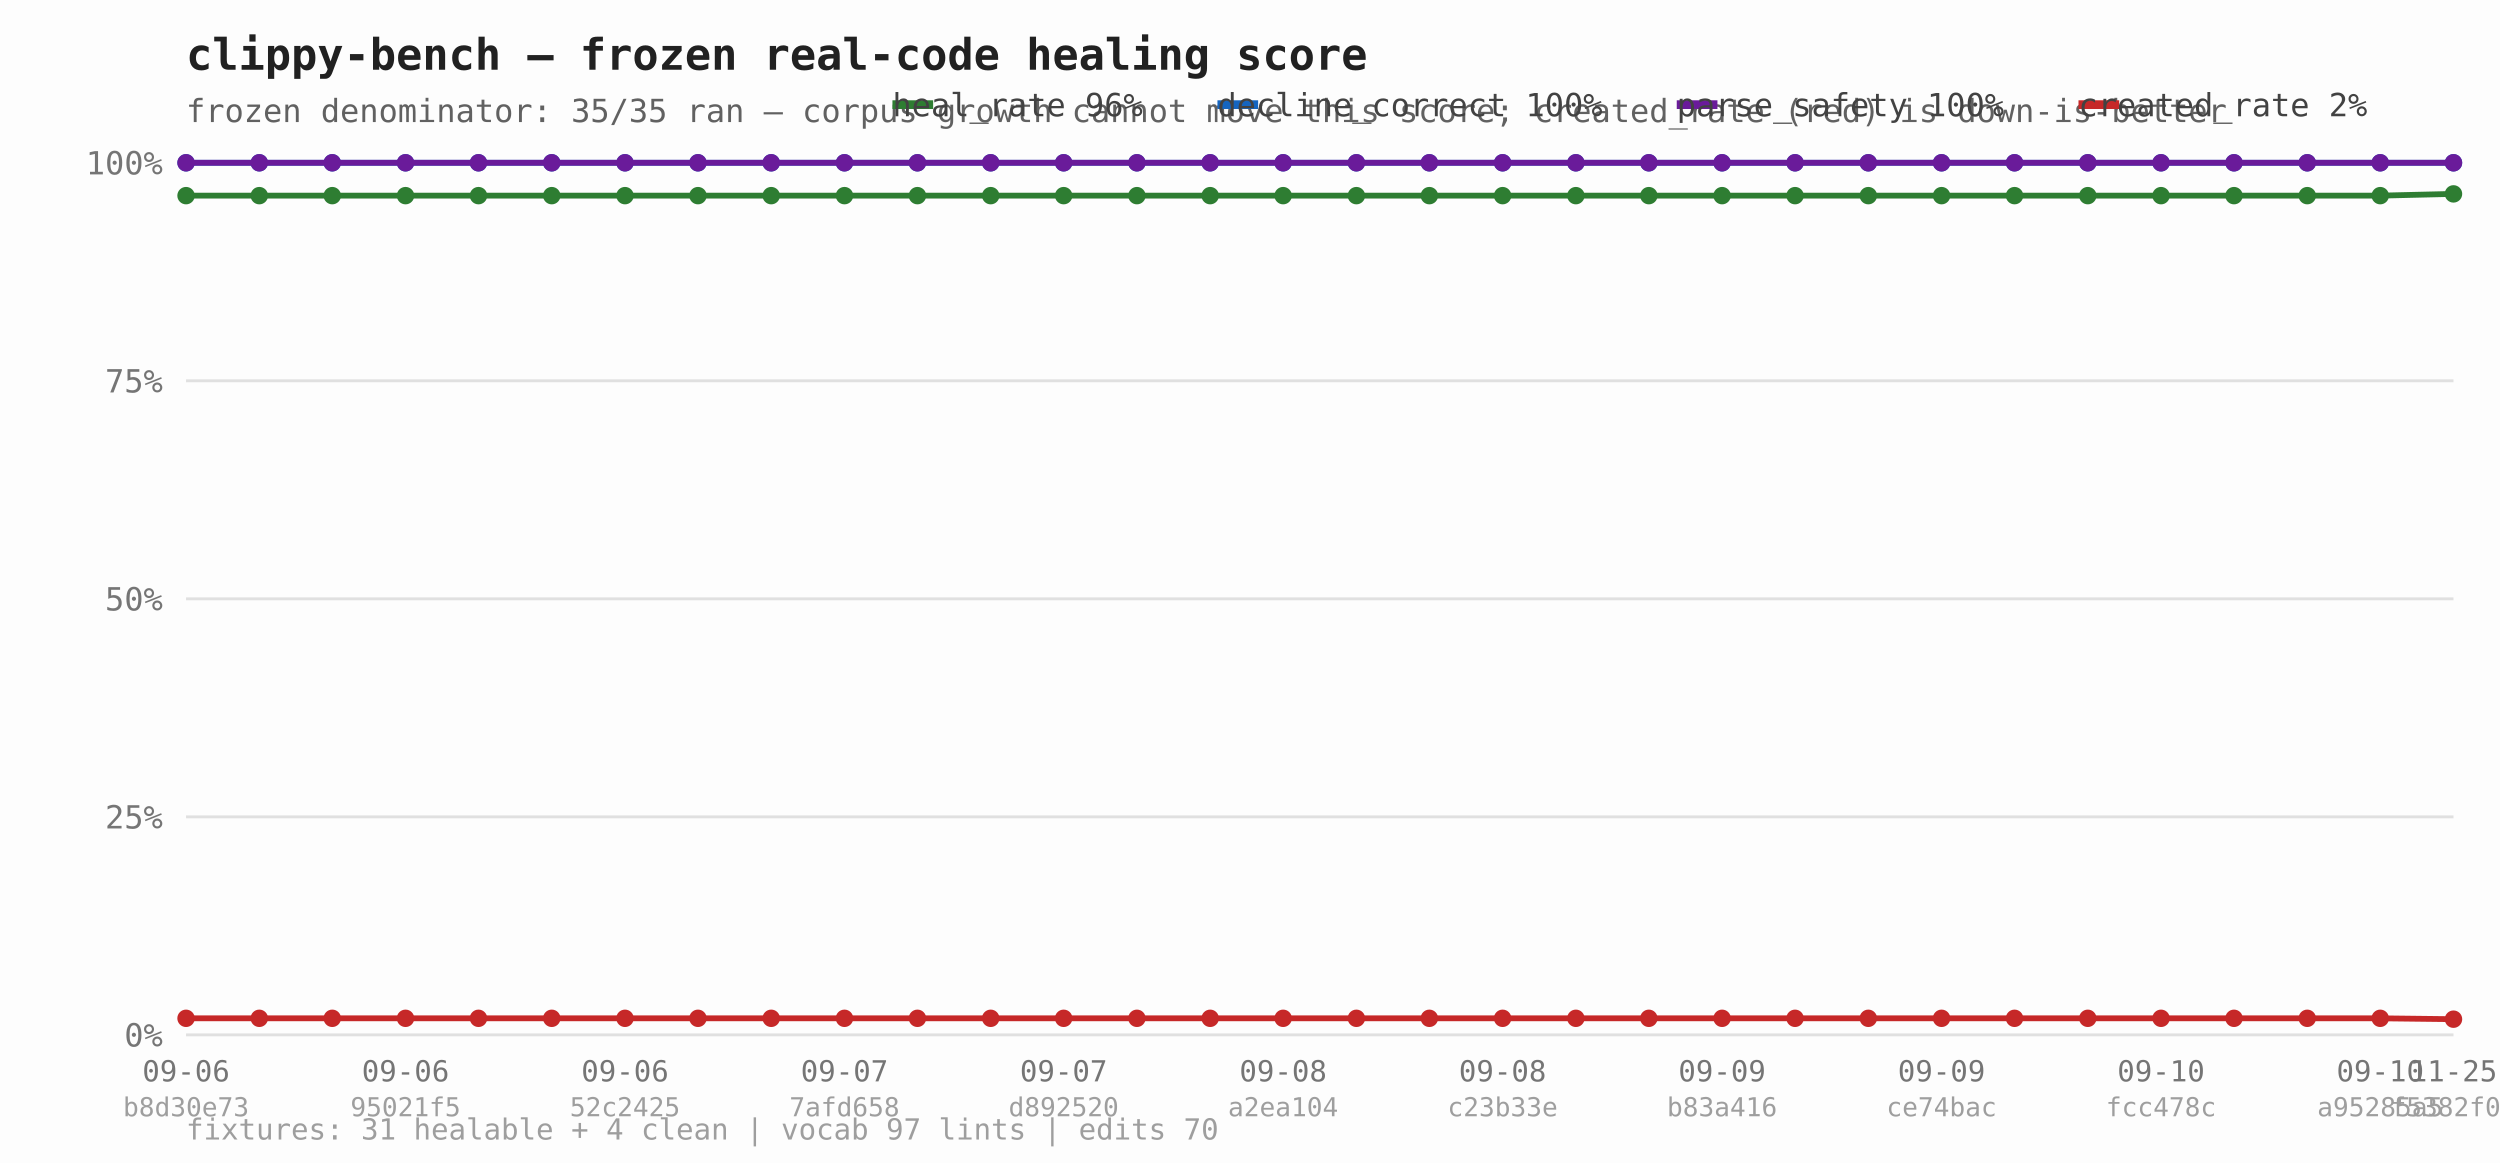
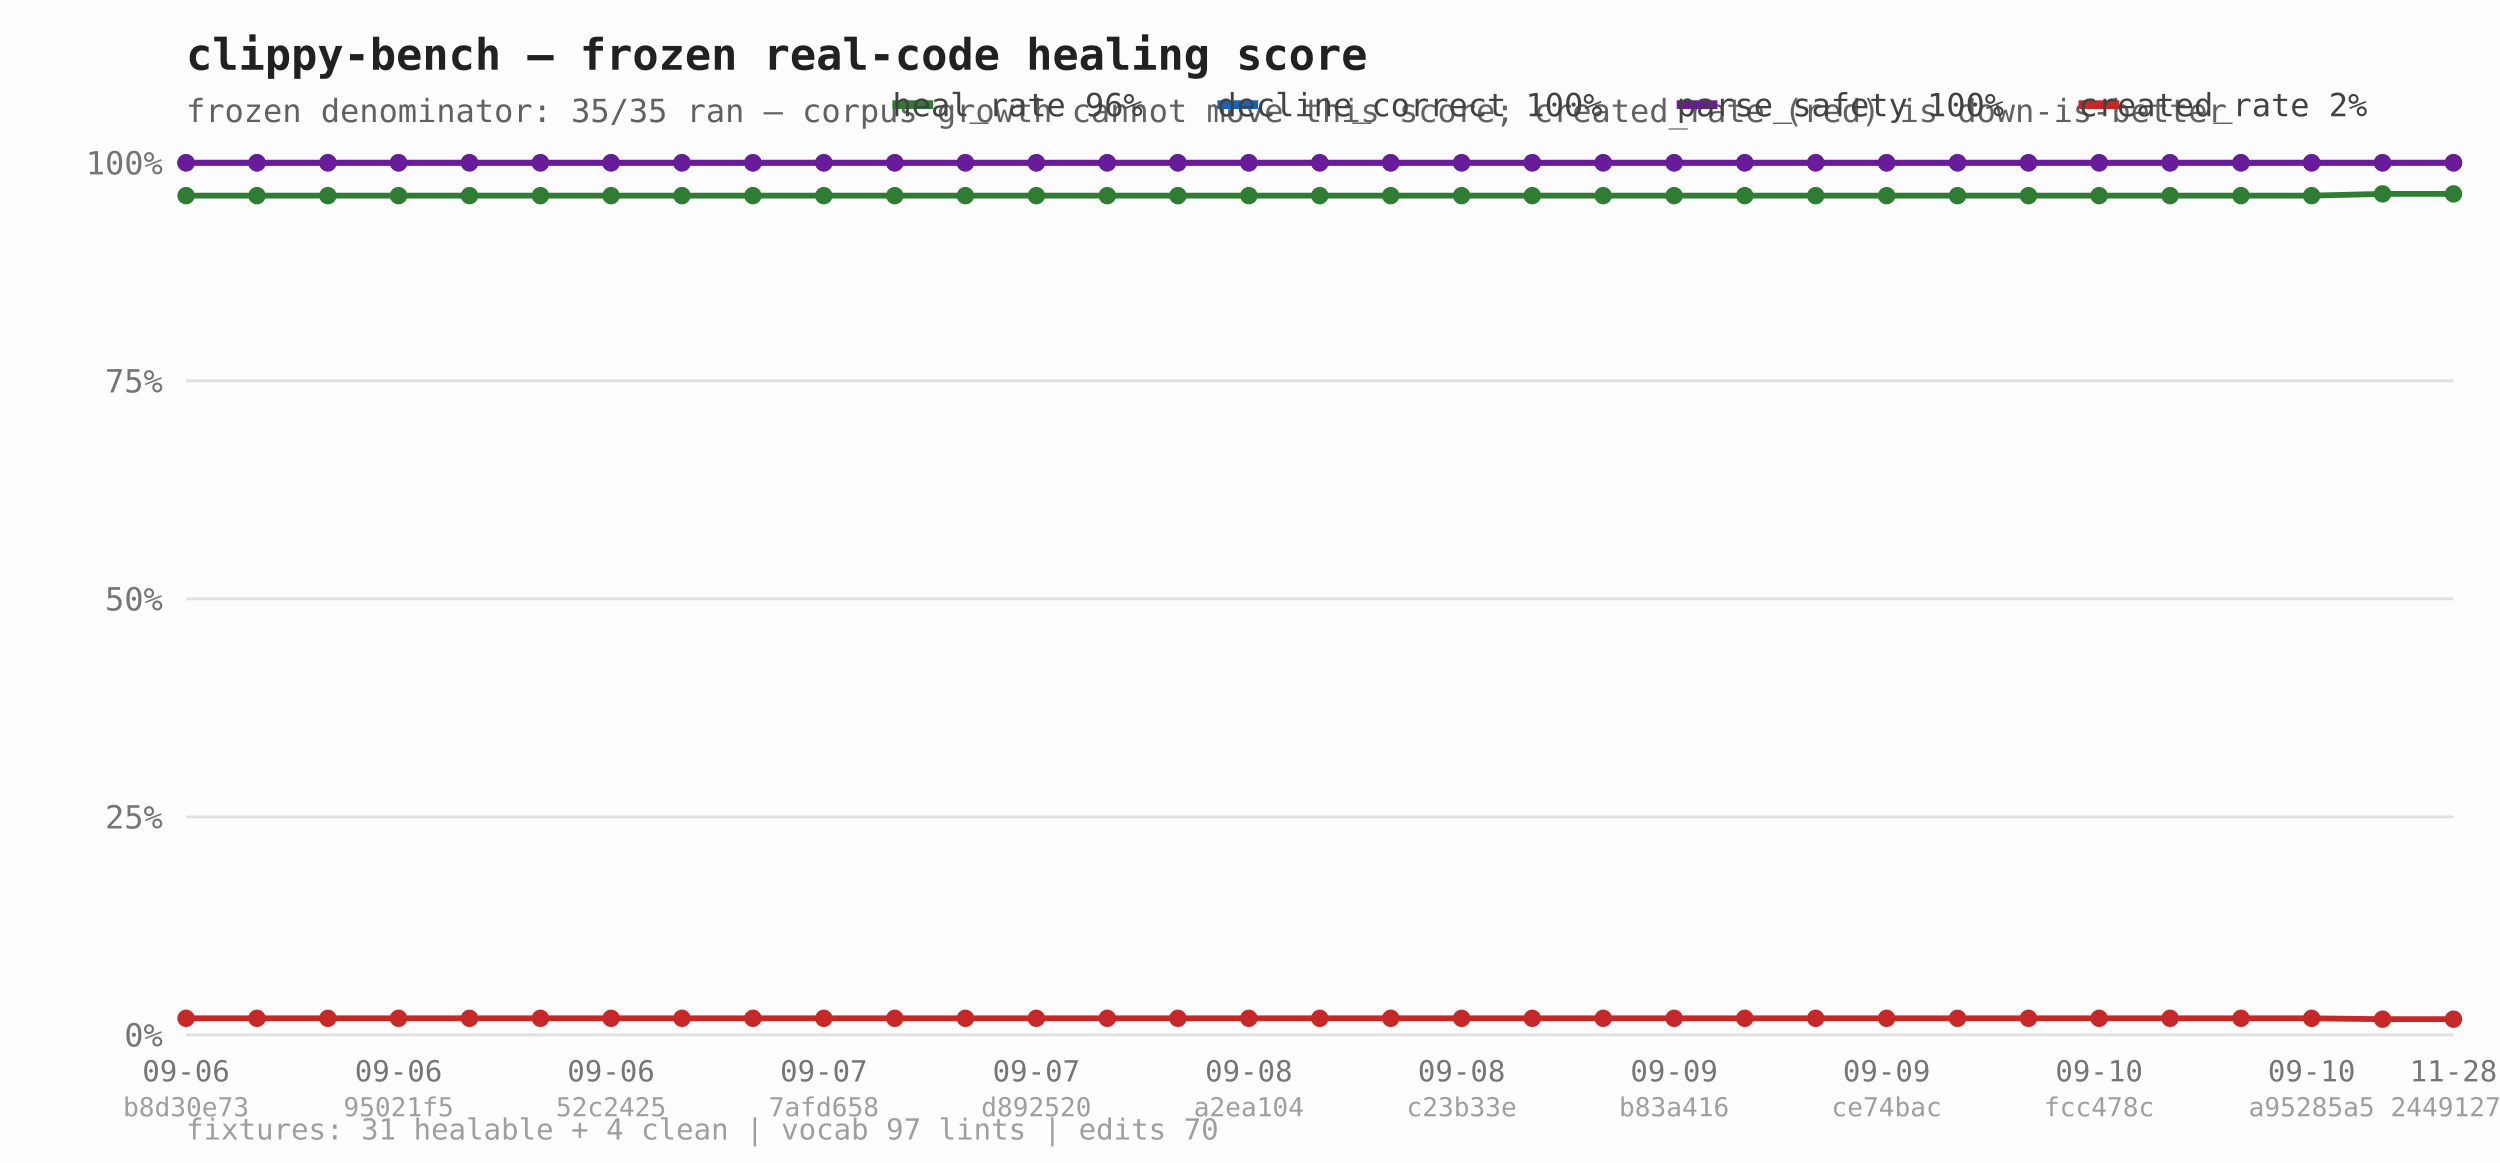
<svg xmlns="http://www.w3.org/2000/svg" width="860" height="400" viewBox="0 0 860 400" font-family="ui-monospace,Menlo,monospace">
  <rect width="100%" height="100%" fill="#fdfdfd" />
  <text x="64" y="24" font-size="15" font-weight="bold" fill="#212121">clippy-bench — frozen real-code healing score</text>
  <text x="64" y="42" font-size="11" fill="#616161">frozen denominator: 35/35 ran — corpus growth cannot move this score; created_rate (red) is down-is-better</text>
  <line x1="64" y1="356.0" x2="844" y2="356.0" stroke="#e0e0e0" stroke-width="1" />
  <text x="56" y="360.0" font-size="11" fill="#757575" text-anchor="end">0%</text>
  <line x1="64" y1="281.0" x2="844" y2="281.0" stroke="#e0e0e0" stroke-width="1" />
  <text x="56" y="285.0" font-size="11" fill="#757575" text-anchor="end">25%</text>
  <line x1="64" y1="206.0" x2="844" y2="206.0" stroke="#e0e0e0" stroke-width="1" />
  <text x="56" y="210.0" font-size="11" fill="#757575" text-anchor="end">50%</text>
  <line x1="64" y1="131.0" x2="844" y2="131.0" stroke="#e0e0e0" stroke-width="1" />
  <text x="56" y="135.0" font-size="11" fill="#757575" text-anchor="end">75%</text>
  <line x1="64" y1="56.0" x2="844" y2="56.0" stroke="#e0e0e0" stroke-width="1" />
  <text x="56" y="60.0" font-size="11" fill="#757575" text-anchor="end">100%</text>
  <line x1="715.0" y1="36" x2="729.0" y2="36" stroke="#c62828" stroke-width="3" />
  <text x="715.0" y="40" font-size="11" fill="#424242">created_rate 2%</text>
  <line x1="576.8" y1="36" x2="590.8" y2="36" stroke="#6a1b9a" stroke-width="3" />
  <text x="576.8" y="40" font-size="11" fill="#424242">parse_safety 100%</text>
  <line x1="418.8" y1="36" x2="432.8" y2="36" stroke="#1565c0" stroke-width="3" />
  <text x="418.8" y="40" font-size="11" fill="#424242">decline_correct 100%</text>
  <line x1="307.0" y1="36" x2="321.0" y2="36" stroke="#2e7d32" stroke-width="3" />
  <text x="307.0" y="40" font-size="11" fill="#424242">heal_rate 96%</text>
-   <path d="M 64.0 67.3 L 89.2 67.3 L 114.3 67.3 L 139.5 67.3 L 164.6 67.3 L 189.8 67.3 L 215.0 67.3 L 240.1 67.3 L 265.3 67.3 L 290.5 67.3 L 315.6 67.3 L 340.8 67.3 L 365.9 67.3 L 391.1 67.3 L 416.3 67.3 L 441.4 67.3 L 466.6 67.3 L 491.7 67.3 L 516.9 67.3 L 542.1 67.3 L 567.2 67.3 L 592.4 67.3 L 617.5 67.3 L 642.7 67.3 L 667.9 67.3 L 693.0 67.3 L 718.2 67.3 L 743.4 67.3 L 768.5 67.3 L 793.7 67.3 L 818.8 67.3 L 844.0 66.7" fill="none" stroke="#2e7d32" stroke-width="2" stroke-linejoin="round" stroke-linecap="round" />
+   <path d="M 64.0 67.3 L 88.4 67.3 L 112.8 67.3 L 137.1 67.3 L 161.5 67.3 L 185.9 67.3 L 210.2 67.3 L 234.6 67.3 L 259.0 67.3 L 283.4 67.3 L 307.8 67.3 L 332.1 67.3 L 356.5 67.3 L 380.9 67.3 L 405.2 67.3 L 429.6 67.3 L 454.0 67.3 L 478.4 67.3 L 502.8 67.3 L 527.1 67.3 L 551.5 67.3 L 575.9 67.3 L 600.2 67.3 L 624.6 67.3 L 649.0 67.3 L 673.4 67.3 L 697.8 67.3 L 722.1 67.3 L 746.5 67.3 L 770.9 67.3 L 795.2 67.3 L 819.6 66.7 L 844.0 66.7" fill="none" stroke="#2e7d32" stroke-width="2" stroke-linejoin="round" stroke-linecap="round" />
  <circle cx="64.0" cy="67.3" r="3" fill="#2e7d32" />
-   <circle cx="89.2" cy="67.3" r="3" fill="#2e7d32" />
-   <circle cx="114.3" cy="67.3" r="3" fill="#2e7d32" />
-   <circle cx="139.5" cy="67.3" r="3" fill="#2e7d32" />
-   <circle cx="164.6" cy="67.3" r="3" fill="#2e7d32" />
-   <circle cx="189.8" cy="67.3" r="3" fill="#2e7d32" />
-   <circle cx="215.0" cy="67.3" r="3" fill="#2e7d32" />
-   <circle cx="240.1" cy="67.3" r="3" fill="#2e7d32" />
-   <circle cx="265.3" cy="67.3" r="3" fill="#2e7d32" />
-   <circle cx="290.5" cy="67.3" r="3" fill="#2e7d32" />
-   <circle cx="315.6" cy="67.3" r="3" fill="#2e7d32" />
-   <circle cx="340.8" cy="67.3" r="3" fill="#2e7d32" />
-   <circle cx="365.9" cy="67.3" r="3" fill="#2e7d32" />
-   <circle cx="391.1" cy="67.3" r="3" fill="#2e7d32" />
-   <circle cx="416.3" cy="67.3" r="3" fill="#2e7d32" />
-   <circle cx="441.4" cy="67.3" r="3" fill="#2e7d32" />
-   <circle cx="466.6" cy="67.3" r="3" fill="#2e7d32" />
-   <circle cx="491.7" cy="67.3" r="3" fill="#2e7d32" />
-   <circle cx="516.9" cy="67.3" r="3" fill="#2e7d32" />
-   <circle cx="542.1" cy="67.3" r="3" fill="#2e7d32" />
-   <circle cx="567.2" cy="67.3" r="3" fill="#2e7d32" />
-   <circle cx="592.4" cy="67.3" r="3" fill="#2e7d32" />
-   <circle cx="617.5" cy="67.3" r="3" fill="#2e7d32" />
-   <circle cx="642.7" cy="67.3" r="3" fill="#2e7d32" />
-   <circle cx="667.9" cy="67.3" r="3" fill="#2e7d32" />
-   <circle cx="693.0" cy="67.3" r="3" fill="#2e7d32" />
-   <circle cx="718.2" cy="67.3" r="3" fill="#2e7d32" />
-   <circle cx="743.4" cy="67.3" r="3" fill="#2e7d32" />
-   <circle cx="768.5" cy="67.3" r="3" fill="#2e7d32" />
-   <circle cx="793.7" cy="67.3" r="3" fill="#2e7d32" />
-   <circle cx="818.8" cy="67.3" r="3" fill="#2e7d32" />
+   <circle cx="88.4" cy="67.3" r="3" fill="#2e7d32" />
+   <circle cx="112.8" cy="67.3" r="3" fill="#2e7d32" />
+   <circle cx="137.1" cy="67.3" r="3" fill="#2e7d32" />
+   <circle cx="161.5" cy="67.3" r="3" fill="#2e7d32" />
+   <circle cx="185.9" cy="67.3" r="3" fill="#2e7d32" />
+   <circle cx="210.2" cy="67.3" r="3" fill="#2e7d32" />
+   <circle cx="234.6" cy="67.3" r="3" fill="#2e7d32" />
+   <circle cx="259.0" cy="67.3" r="3" fill="#2e7d32" />
+   <circle cx="283.4" cy="67.3" r="3" fill="#2e7d32" />
+   <circle cx="307.8" cy="67.3" r="3" fill="#2e7d32" />
+   <circle cx="332.1" cy="67.3" r="3" fill="#2e7d32" />
+   <circle cx="356.5" cy="67.3" r="3" fill="#2e7d32" />
+   <circle cx="380.9" cy="67.3" r="3" fill="#2e7d32" />
+   <circle cx="405.2" cy="67.3" r="3" fill="#2e7d32" />
+   <circle cx="429.6" cy="67.3" r="3" fill="#2e7d32" />
+   <circle cx="454.0" cy="67.3" r="3" fill="#2e7d32" />
+   <circle cx="478.4" cy="67.3" r="3" fill="#2e7d32" />
+   <circle cx="502.8" cy="67.3" r="3" fill="#2e7d32" />
+   <circle cx="527.1" cy="67.3" r="3" fill="#2e7d32" />
+   <circle cx="551.5" cy="67.3" r="3" fill="#2e7d32" />
+   <circle cx="575.9" cy="67.3" r="3" fill="#2e7d32" />
+   <circle cx="600.2" cy="67.3" r="3" fill="#2e7d32" />
+   <circle cx="624.6" cy="67.3" r="3" fill="#2e7d32" />
+   <circle cx="649.0" cy="67.3" r="3" fill="#2e7d32" />
+   <circle cx="673.4" cy="67.3" r="3" fill="#2e7d32" />
+   <circle cx="697.8" cy="67.3" r="3" fill="#2e7d32" />
+   <circle cx="722.1" cy="67.3" r="3" fill="#2e7d32" />
+   <circle cx="746.5" cy="67.3" r="3" fill="#2e7d32" />
+   <circle cx="770.9" cy="67.3" r="3" fill="#2e7d32" />
+   <circle cx="795.2" cy="67.3" r="3" fill="#2e7d32" />
+   <circle cx="819.6" cy="66.7" r="3" fill="#2e7d32" />
  <circle cx="844.0" cy="66.7" r="3" fill="#2e7d32" />
-   <path d="M 64.0 56.0 L 89.2 56.0 L 114.3 56.0 L 139.5 56.0 L 164.6 56.0 L 189.8 56.0 L 215.0 56.0 L 240.1 56.0 L 265.3 56.0 L 290.5 56.0 L 315.6 56.0 L 340.8 56.0 L 365.9 56.0 L 391.1 56.0 L 416.3 56.0 L 441.4 56.0 L 466.6 56.0 L 491.7 56.0 L 516.9 56.0 L 542.1 56.0 L 567.2 56.0 L 592.4 56.0 L 617.5 56.0 L 642.7 56.0 L 667.9 56.0 L 693.0 56.0 L 718.2 56.0 L 743.4 56.0 L 768.5 56.0 L 793.7 56.0 L 818.8 56.0 L 844.0 56.0" fill="none" stroke="#1565c0" stroke-width="2" stroke-linejoin="round" stroke-linecap="round" />
+   <path d="M 64.0 56.0 L 88.4 56.0 L 112.8 56.0 L 137.1 56.0 L 161.5 56.0 L 185.9 56.0 L 210.2 56.0 L 234.6 56.0 L 259.0 56.0 L 283.4 56.0 L 307.8 56.0 L 332.1 56.0 L 356.5 56.0 L 380.9 56.0 L 405.2 56.0 L 429.6 56.0 L 454.0 56.0 L 478.4 56.0 L 502.8 56.0 L 527.1 56.0 L 551.5 56.0 L 575.9 56.0 L 600.2 56.0 L 624.6 56.0 L 649.0 56.0 L 673.4 56.0 L 697.8 56.0 L 722.1 56.0 L 746.5 56.0 L 770.9 56.0 L 795.2 56.0 L 819.6 56.0 L 844.0 56.0" fill="none" stroke="#1565c0" stroke-width="2" stroke-linejoin="round" stroke-linecap="round" />
  <circle cx="64.0" cy="56.0" r="3" fill="#1565c0" />
-   <circle cx="89.2" cy="56.0" r="3" fill="#1565c0" />
-   <circle cx="114.3" cy="56.0" r="3" fill="#1565c0" />
-   <circle cx="139.5" cy="56.0" r="3" fill="#1565c0" />
-   <circle cx="164.6" cy="56.0" r="3" fill="#1565c0" />
-   <circle cx="189.8" cy="56.0" r="3" fill="#1565c0" />
-   <circle cx="215.0" cy="56.0" r="3" fill="#1565c0" />
-   <circle cx="240.1" cy="56.0" r="3" fill="#1565c0" />
-   <circle cx="265.3" cy="56.0" r="3" fill="#1565c0" />
-   <circle cx="290.5" cy="56.0" r="3" fill="#1565c0" />
-   <circle cx="315.6" cy="56.0" r="3" fill="#1565c0" />
-   <circle cx="340.8" cy="56.0" r="3" fill="#1565c0" />
-   <circle cx="365.9" cy="56.0" r="3" fill="#1565c0" />
-   <circle cx="391.1" cy="56.0" r="3" fill="#1565c0" />
-   <circle cx="416.3" cy="56.0" r="3" fill="#1565c0" />
-   <circle cx="441.4" cy="56.0" r="3" fill="#1565c0" />
-   <circle cx="466.6" cy="56.0" r="3" fill="#1565c0" />
-   <circle cx="491.7" cy="56.0" r="3" fill="#1565c0" />
-   <circle cx="516.9" cy="56.0" r="3" fill="#1565c0" />
-   <circle cx="542.1" cy="56.0" r="3" fill="#1565c0" />
-   <circle cx="567.2" cy="56.0" r="3" fill="#1565c0" />
-   <circle cx="592.4" cy="56.0" r="3" fill="#1565c0" />
-   <circle cx="617.5" cy="56.0" r="3" fill="#1565c0" />
-   <circle cx="642.7" cy="56.0" r="3" fill="#1565c0" />
-   <circle cx="667.9" cy="56.0" r="3" fill="#1565c0" />
-   <circle cx="693.0" cy="56.0" r="3" fill="#1565c0" />
-   <circle cx="718.2" cy="56.0" r="3" fill="#1565c0" />
-   <circle cx="743.4" cy="56.0" r="3" fill="#1565c0" />
-   <circle cx="768.5" cy="56.0" r="3" fill="#1565c0" />
-   <circle cx="793.7" cy="56.0" r="3" fill="#1565c0" />
-   <circle cx="818.8" cy="56.0" r="3" fill="#1565c0" />
+   <circle cx="88.4" cy="56.0" r="3" fill="#1565c0" />
+   <circle cx="112.8" cy="56.0" r="3" fill="#1565c0" />
+   <circle cx="137.1" cy="56.0" r="3" fill="#1565c0" />
+   <circle cx="161.5" cy="56.0" r="3" fill="#1565c0" />
+   <circle cx="185.9" cy="56.0" r="3" fill="#1565c0" />
+   <circle cx="210.2" cy="56.0" r="3" fill="#1565c0" />
+   <circle cx="234.6" cy="56.0" r="3" fill="#1565c0" />
+   <circle cx="259.0" cy="56.0" r="3" fill="#1565c0" />
+   <circle cx="283.4" cy="56.0" r="3" fill="#1565c0" />
+   <circle cx="307.8" cy="56.0" r="3" fill="#1565c0" />
+   <circle cx="332.1" cy="56.0" r="3" fill="#1565c0" />
+   <circle cx="356.5" cy="56.0" r="3" fill="#1565c0" />
+   <circle cx="380.9" cy="56.0" r="3" fill="#1565c0" />
+   <circle cx="405.2" cy="56.0" r="3" fill="#1565c0" />
+   <circle cx="429.6" cy="56.0" r="3" fill="#1565c0" />
+   <circle cx="454.0" cy="56.0" r="3" fill="#1565c0" />
+   <circle cx="478.4" cy="56.0" r="3" fill="#1565c0" />
+   <circle cx="502.8" cy="56.0" r="3" fill="#1565c0" />
+   <circle cx="527.1" cy="56.0" r="3" fill="#1565c0" />
+   <circle cx="551.5" cy="56.0" r="3" fill="#1565c0" />
+   <circle cx="575.9" cy="56.0" r="3" fill="#1565c0" />
+   <circle cx="600.2" cy="56.0" r="3" fill="#1565c0" />
+   <circle cx="624.6" cy="56.0" r="3" fill="#1565c0" />
+   <circle cx="649.0" cy="56.0" r="3" fill="#1565c0" />
+   <circle cx="673.4" cy="56.0" r="3" fill="#1565c0" />
+   <circle cx="697.8" cy="56.0" r="3" fill="#1565c0" />
+   <circle cx="722.1" cy="56.0" r="3" fill="#1565c0" />
+   <circle cx="746.5" cy="56.0" r="3" fill="#1565c0" />
+   <circle cx="770.9" cy="56.0" r="3" fill="#1565c0" />
+   <circle cx="795.2" cy="56.0" r="3" fill="#1565c0" />
+   <circle cx="819.6" cy="56.0" r="3" fill="#1565c0" />
  <circle cx="844.0" cy="56.0" r="3" fill="#1565c0" />
-   <path d="M 64.0 56.0 L 89.2 56.0 L 114.3 56.0 L 139.5 56.0 L 164.6 56.0 L 189.8 56.0 L 215.0 56.0 L 240.1 56.0 L 265.3 56.0 L 290.5 56.0 L 315.6 56.0 L 340.8 56.0 L 365.9 56.0 L 391.1 56.0 L 416.3 56.0 L 441.4 56.0 L 466.6 56.0 L 491.7 56.0 L 516.9 56.0 L 542.1 56.0 L 567.2 56.0 L 592.4 56.0 L 617.5 56.0 L 642.7 56.0 L 667.9 56.0 L 693.0 56.0 L 718.2 56.0 L 743.4 56.0 L 768.5 56.0 L 793.7 56.0 L 818.8 56.0 L 844.0 56.0" fill="none" stroke="#6a1b9a" stroke-width="2" stroke-linejoin="round" stroke-linecap="round" />
+   <path d="M 64.0 56.0 L 88.4 56.0 L 112.8 56.0 L 137.1 56.0 L 161.5 56.0 L 185.9 56.0 L 210.2 56.0 L 234.6 56.0 L 259.0 56.0 L 283.4 56.0 L 307.8 56.0 L 332.1 56.0 L 356.5 56.0 L 380.9 56.0 L 405.2 56.0 L 429.6 56.0 L 454.0 56.0 L 478.4 56.0 L 502.8 56.0 L 527.1 56.0 L 551.5 56.0 L 575.9 56.0 L 600.2 56.0 L 624.6 56.0 L 649.0 56.0 L 673.4 56.0 L 697.8 56.0 L 722.1 56.0 L 746.5 56.0 L 770.9 56.0 L 795.2 56.0 L 819.6 56.0 L 844.0 56.0" fill="none" stroke="#6a1b9a" stroke-width="2" stroke-linejoin="round" stroke-linecap="round" />
  <circle cx="64.0" cy="56.0" r="3" fill="#6a1b9a" />
-   <circle cx="89.2" cy="56.0" r="3" fill="#6a1b9a" />
-   <circle cx="114.3" cy="56.0" r="3" fill="#6a1b9a" />
-   <circle cx="139.5" cy="56.0" r="3" fill="#6a1b9a" />
-   <circle cx="164.6" cy="56.0" r="3" fill="#6a1b9a" />
-   <circle cx="189.8" cy="56.0" r="3" fill="#6a1b9a" />
-   <circle cx="215.0" cy="56.0" r="3" fill="#6a1b9a" />
-   <circle cx="240.1" cy="56.0" r="3" fill="#6a1b9a" />
-   <circle cx="265.3" cy="56.0" r="3" fill="#6a1b9a" />
-   <circle cx="290.5" cy="56.0" r="3" fill="#6a1b9a" />
-   <circle cx="315.6" cy="56.0" r="3" fill="#6a1b9a" />
-   <circle cx="340.8" cy="56.0" r="3" fill="#6a1b9a" />
-   <circle cx="365.9" cy="56.0" r="3" fill="#6a1b9a" />
-   <circle cx="391.1" cy="56.0" r="3" fill="#6a1b9a" />
-   <circle cx="416.3" cy="56.0" r="3" fill="#6a1b9a" />
-   <circle cx="441.4" cy="56.0" r="3" fill="#6a1b9a" />
-   <circle cx="466.6" cy="56.0" r="3" fill="#6a1b9a" />
-   <circle cx="491.7" cy="56.0" r="3" fill="#6a1b9a" />
-   <circle cx="516.9" cy="56.0" r="3" fill="#6a1b9a" />
-   <circle cx="542.1" cy="56.0" r="3" fill="#6a1b9a" />
-   <circle cx="567.2" cy="56.0" r="3" fill="#6a1b9a" />
-   <circle cx="592.4" cy="56.0" r="3" fill="#6a1b9a" />
-   <circle cx="617.5" cy="56.0" r="3" fill="#6a1b9a" />
-   <circle cx="642.7" cy="56.0" r="3" fill="#6a1b9a" />
-   <circle cx="667.9" cy="56.0" r="3" fill="#6a1b9a" />
-   <circle cx="693.0" cy="56.0" r="3" fill="#6a1b9a" />
-   <circle cx="718.2" cy="56.0" r="3" fill="#6a1b9a" />
-   <circle cx="743.4" cy="56.0" r="3" fill="#6a1b9a" />
-   <circle cx="768.5" cy="56.0" r="3" fill="#6a1b9a" />
-   <circle cx="793.7" cy="56.0" r="3" fill="#6a1b9a" />
-   <circle cx="818.8" cy="56.0" r="3" fill="#6a1b9a" />
+   <circle cx="88.4" cy="56.0" r="3" fill="#6a1b9a" />
+   <circle cx="112.8" cy="56.0" r="3" fill="#6a1b9a" />
+   <circle cx="137.1" cy="56.0" r="3" fill="#6a1b9a" />
+   <circle cx="161.5" cy="56.0" r="3" fill="#6a1b9a" />
+   <circle cx="185.9" cy="56.0" r="3" fill="#6a1b9a" />
+   <circle cx="210.2" cy="56.0" r="3" fill="#6a1b9a" />
+   <circle cx="234.6" cy="56.0" r="3" fill="#6a1b9a" />
+   <circle cx="259.0" cy="56.0" r="3" fill="#6a1b9a" />
+   <circle cx="283.4" cy="56.0" r="3" fill="#6a1b9a" />
+   <circle cx="307.8" cy="56.0" r="3" fill="#6a1b9a" />
+   <circle cx="332.1" cy="56.0" r="3" fill="#6a1b9a" />
+   <circle cx="356.5" cy="56.0" r="3" fill="#6a1b9a" />
+   <circle cx="380.9" cy="56.0" r="3" fill="#6a1b9a" />
+   <circle cx="405.2" cy="56.0" r="3" fill="#6a1b9a" />
+   <circle cx="429.6" cy="56.0" r="3" fill="#6a1b9a" />
+   <circle cx="454.0" cy="56.0" r="3" fill="#6a1b9a" />
+   <circle cx="478.4" cy="56.0" r="3" fill="#6a1b9a" />
+   <circle cx="502.8" cy="56.0" r="3" fill="#6a1b9a" />
+   <circle cx="527.1" cy="56.0" r="3" fill="#6a1b9a" />
+   <circle cx="551.5" cy="56.0" r="3" fill="#6a1b9a" />
+   <circle cx="575.9" cy="56.0" r="3" fill="#6a1b9a" />
+   <circle cx="600.2" cy="56.0" r="3" fill="#6a1b9a" />
+   <circle cx="624.6" cy="56.0" r="3" fill="#6a1b9a" />
+   <circle cx="649.0" cy="56.0" r="3" fill="#6a1b9a" />
+   <circle cx="673.4" cy="56.0" r="3" fill="#6a1b9a" />
+   <circle cx="697.8" cy="56.0" r="3" fill="#6a1b9a" />
+   <circle cx="722.1" cy="56.0" r="3" fill="#6a1b9a" />
+   <circle cx="746.5" cy="56.0" r="3" fill="#6a1b9a" />
+   <circle cx="770.9" cy="56.0" r="3" fill="#6a1b9a" />
+   <circle cx="795.2" cy="56.0" r="3" fill="#6a1b9a" />
+   <circle cx="819.6" cy="56.0" r="3" fill="#6a1b9a" />
  <circle cx="844.0" cy="56.0" r="3" fill="#6a1b9a" />
-   <path d="M 64.0 350.3 L 89.2 350.3 L 114.3 350.3 L 139.5 350.3 L 164.6 350.3 L 189.8 350.3 L 215.0 350.3 L 240.1 350.3 L 265.3 350.3 L 290.5 350.3 L 315.6 350.3 L 340.8 350.3 L 365.9 350.3 L 391.1 350.3 L 416.3 350.3 L 441.4 350.3 L 466.6 350.3 L 491.7 350.3 L 516.9 350.3 L 542.1 350.3 L 567.2 350.3 L 592.4 350.3 L 617.5 350.3 L 642.7 350.3 L 667.9 350.3 L 693.0 350.3 L 718.2 350.3 L 743.4 350.3 L 768.5 350.3 L 793.7 350.3 L 818.8 350.3 L 844.0 350.6" fill="none" stroke="#c62828" stroke-width="2" stroke-linejoin="round" stroke-linecap="round" />
+   <path d="M 64.0 350.3 L 88.4 350.3 L 112.8 350.3 L 137.1 350.3 L 161.5 350.3 L 185.9 350.3 L 210.2 350.3 L 234.6 350.3 L 259.0 350.3 L 283.4 350.3 L 307.8 350.3 L 332.1 350.3 L 356.5 350.3 L 380.9 350.3 L 405.2 350.3 L 429.6 350.3 L 454.0 350.3 L 478.4 350.3 L 502.8 350.3 L 527.1 350.3 L 551.5 350.3 L 575.9 350.3 L 600.2 350.3 L 624.6 350.3 L 649.0 350.3 L 673.4 350.3 L 697.8 350.3 L 722.1 350.3 L 746.5 350.3 L 770.9 350.3 L 795.2 350.3 L 819.6 350.6 L 844.0 350.6" fill="none" stroke="#c62828" stroke-width="2" stroke-linejoin="round" stroke-linecap="round" />
  <circle cx="64.0" cy="350.3" r="3" fill="#c62828" />
-   <circle cx="89.2" cy="350.3" r="3" fill="#c62828" />
-   <circle cx="114.3" cy="350.3" r="3" fill="#c62828" />
-   <circle cx="139.5" cy="350.3" r="3" fill="#c62828" />
-   <circle cx="164.6" cy="350.3" r="3" fill="#c62828" />
-   <circle cx="189.8" cy="350.3" r="3" fill="#c62828" />
-   <circle cx="215.0" cy="350.3" r="3" fill="#c62828" />
-   <circle cx="240.1" cy="350.3" r="3" fill="#c62828" />
-   <circle cx="265.3" cy="350.3" r="3" fill="#c62828" />
-   <circle cx="290.5" cy="350.3" r="3" fill="#c62828" />
-   <circle cx="315.6" cy="350.3" r="3" fill="#c62828" />
-   <circle cx="340.8" cy="350.3" r="3" fill="#c62828" />
-   <circle cx="365.9" cy="350.3" r="3" fill="#c62828" />
-   <circle cx="391.1" cy="350.3" r="3" fill="#c62828" />
-   <circle cx="416.3" cy="350.3" r="3" fill="#c62828" />
-   <circle cx="441.4" cy="350.3" r="3" fill="#c62828" />
-   <circle cx="466.6" cy="350.3" r="3" fill="#c62828" />
-   <circle cx="491.7" cy="350.3" r="3" fill="#c62828" />
-   <circle cx="516.9" cy="350.3" r="3" fill="#c62828" />
-   <circle cx="542.1" cy="350.3" r="3" fill="#c62828" />
-   <circle cx="567.2" cy="350.3" r="3" fill="#c62828" />
-   <circle cx="592.4" cy="350.3" r="3" fill="#c62828" />
-   <circle cx="617.5" cy="350.3" r="3" fill="#c62828" />
-   <circle cx="642.7" cy="350.3" r="3" fill="#c62828" />
-   <circle cx="667.9" cy="350.3" r="3" fill="#c62828" />
-   <circle cx="693.0" cy="350.3" r="3" fill="#c62828" />
-   <circle cx="718.2" cy="350.3" r="3" fill="#c62828" />
-   <circle cx="743.4" cy="350.3" r="3" fill="#c62828" />
-   <circle cx="768.5" cy="350.3" r="3" fill="#c62828" />
-   <circle cx="793.7" cy="350.3" r="3" fill="#c62828" />
-   <circle cx="818.8" cy="350.3" r="3" fill="#c62828" />
+   <circle cx="88.4" cy="350.3" r="3" fill="#c62828" />
+   <circle cx="112.8" cy="350.3" r="3" fill="#c62828" />
+   <circle cx="137.1" cy="350.3" r="3" fill="#c62828" />
+   <circle cx="161.5" cy="350.3" r="3" fill="#c62828" />
+   <circle cx="185.9" cy="350.3" r="3" fill="#c62828" />
+   <circle cx="210.2" cy="350.3" r="3" fill="#c62828" />
+   <circle cx="234.6" cy="350.3" r="3" fill="#c62828" />
+   <circle cx="259.0" cy="350.3" r="3" fill="#c62828" />
+   <circle cx="283.4" cy="350.3" r="3" fill="#c62828" />
+   <circle cx="307.8" cy="350.3" r="3" fill="#c62828" />
+   <circle cx="332.1" cy="350.3" r="3" fill="#c62828" />
+   <circle cx="356.5" cy="350.3" r="3" fill="#c62828" />
+   <circle cx="380.9" cy="350.3" r="3" fill="#c62828" />
+   <circle cx="405.2" cy="350.3" r="3" fill="#c62828" />
+   <circle cx="429.6" cy="350.3" r="3" fill="#c62828" />
+   <circle cx="454.0" cy="350.3" r="3" fill="#c62828" />
+   <circle cx="478.4" cy="350.3" r="3" fill="#c62828" />
+   <circle cx="502.8" cy="350.3" r="3" fill="#c62828" />
+   <circle cx="527.1" cy="350.3" r="3" fill="#c62828" />
+   <circle cx="551.5" cy="350.3" r="3" fill="#c62828" />
+   <circle cx="575.9" cy="350.3" r="3" fill="#c62828" />
+   <circle cx="600.2" cy="350.3" r="3" fill="#c62828" />
+   <circle cx="624.6" cy="350.3" r="3" fill="#c62828" />
+   <circle cx="649.0" cy="350.3" r="3" fill="#c62828" />
+   <circle cx="673.4" cy="350.3" r="3" fill="#c62828" />
+   <circle cx="697.8" cy="350.3" r="3" fill="#c62828" />
+   <circle cx="722.1" cy="350.3" r="3" fill="#c62828" />
+   <circle cx="746.5" cy="350.3" r="3" fill="#c62828" />
+   <circle cx="770.9" cy="350.3" r="3" fill="#c62828" />
+   <circle cx="795.2" cy="350.3" r="3" fill="#c62828" />
+   <circle cx="819.6" cy="350.6" r="3" fill="#c62828" />
  <circle cx="844.0" cy="350.6" r="3" fill="#c62828" />
  <text x="64.0" y="372.0" font-size="10" fill="#757575" text-anchor="middle">09-06</text>
  <text x="64.0" y="384.0" font-size="9" fill="#9e9e9e" text-anchor="middle">b8d30e73</text>
-   <text x="139.5" y="372.0" font-size="10" fill="#757575" text-anchor="middle">09-06</text>
-   <text x="139.5" y="384.0" font-size="9" fill="#9e9e9e" text-anchor="middle">95021f5</text>
-   <text x="215.0" y="372.0" font-size="10" fill="#757575" text-anchor="middle">09-06</text>
-   <text x="215.0" y="384.0" font-size="9" fill="#9e9e9e" text-anchor="middle">52c2425</text>
-   <text x="290.5" y="372.0" font-size="10" fill="#757575" text-anchor="middle">09-07</text>
-   <text x="290.5" y="384.0" font-size="9" fill="#9e9e9e" text-anchor="middle">7afd658</text>
-   <text x="365.9" y="372.0" font-size="10" fill="#757575" text-anchor="middle">09-07</text>
-   <text x="365.9" y="384.0" font-size="9" fill="#9e9e9e" text-anchor="middle">d892520</text>
-   <text x="441.4" y="372.0" font-size="10" fill="#757575" text-anchor="middle">09-08</text>
-   <text x="441.4" y="384.0" font-size="9" fill="#9e9e9e" text-anchor="middle">a2ea104</text>
-   <text x="516.9" y="372.0" font-size="10" fill="#757575" text-anchor="middle">09-08</text>
-   <text x="516.9" y="384.0" font-size="9" fill="#9e9e9e" text-anchor="middle">c23b33e</text>
-   <text x="592.4" y="372.0" font-size="10" fill="#757575" text-anchor="middle">09-09</text>
-   <text x="592.4" y="384.0" font-size="9" fill="#9e9e9e" text-anchor="middle">b83a416</text>
-   <text x="667.9" y="372.0" font-size="10" fill="#757575" text-anchor="middle">09-09</text>
-   <text x="667.9" y="384.0" font-size="9" fill="#9e9e9e" text-anchor="middle">ce74bac</text>
-   <text x="743.4" y="372.0" font-size="10" fill="#757575" text-anchor="middle">09-10</text>
-   <text x="743.4" y="384.0" font-size="9" fill="#9e9e9e" text-anchor="middle">fcc478c</text>
-   <text x="818.8" y="372.0" font-size="10" fill="#757575" text-anchor="middle">09-10</text>
-   <text x="818.8" y="384.0" font-size="9" fill="#9e9e9e" text-anchor="middle">a95285a5</text>
-   <text x="844.0" y="372.0" font-size="10" fill="#757575" text-anchor="middle">11-25</text>
-   <text x="844.0" y="384.0" font-size="9" fill="#9e9e9e" text-anchor="middle">f5382f04</text>
+   <text x="137.1" y="372.0" font-size="10" fill="#757575" text-anchor="middle">09-06</text>
+   <text x="137.1" y="384.0" font-size="9" fill="#9e9e9e" text-anchor="middle">95021f5</text>
+   <text x="210.2" y="372.0" font-size="10" fill="#757575" text-anchor="middle">09-06</text>
+   <text x="210.2" y="384.0" font-size="9" fill="#9e9e9e" text-anchor="middle">52c2425</text>
+   <text x="283.4" y="372.0" font-size="10" fill="#757575" text-anchor="middle">09-07</text>
+   <text x="283.4" y="384.0" font-size="9" fill="#9e9e9e" text-anchor="middle">7afd658</text>
+   <text x="356.5" y="372.0" font-size="10" fill="#757575" text-anchor="middle">09-07</text>
+   <text x="356.5" y="384.0" font-size="9" fill="#9e9e9e" text-anchor="middle">d892520</text>
+   <text x="429.6" y="372.0" font-size="10" fill="#757575" text-anchor="middle">09-08</text>
+   <text x="429.6" y="384.0" font-size="9" fill="#9e9e9e" text-anchor="middle">a2ea104</text>
+   <text x="502.8" y="372.0" font-size="10" fill="#757575" text-anchor="middle">09-08</text>
+   <text x="502.8" y="384.0" font-size="9" fill="#9e9e9e" text-anchor="middle">c23b33e</text>
+   <text x="575.9" y="372.0" font-size="10" fill="#757575" text-anchor="middle">09-09</text>
+   <text x="575.9" y="384.0" font-size="9" fill="#9e9e9e" text-anchor="middle">b83a416</text>
+   <text x="649.0" y="372.0" font-size="10" fill="#757575" text-anchor="middle">09-09</text>
+   <text x="649.0" y="384.0" font-size="9" fill="#9e9e9e" text-anchor="middle">ce74bac</text>
+   <text x="722.1" y="372.0" font-size="10" fill="#757575" text-anchor="middle">09-10</text>
+   <text x="722.1" y="384.0" font-size="9" fill="#9e9e9e" text-anchor="middle">fcc478c</text>
+   <text x="795.2" y="372.0" font-size="10" fill="#757575" text-anchor="middle">09-10</text>
+   <text x="795.2" y="384.0" font-size="9" fill="#9e9e9e" text-anchor="middle">a95285a5</text>
+   <text x="844.0" y="372.0" font-size="10" fill="#757575" text-anchor="middle">11-28</text>
+   <text x="844.0" y="384.0" font-size="9" fill="#9e9e9e" text-anchor="middle">2449127d</text>
  <text x="64" y="392.0" font-size="10" fill="#9e9e9e">fixtures: 31 healable + 4 clean | vocab 97 lints | edits 70</text>
</svg>
